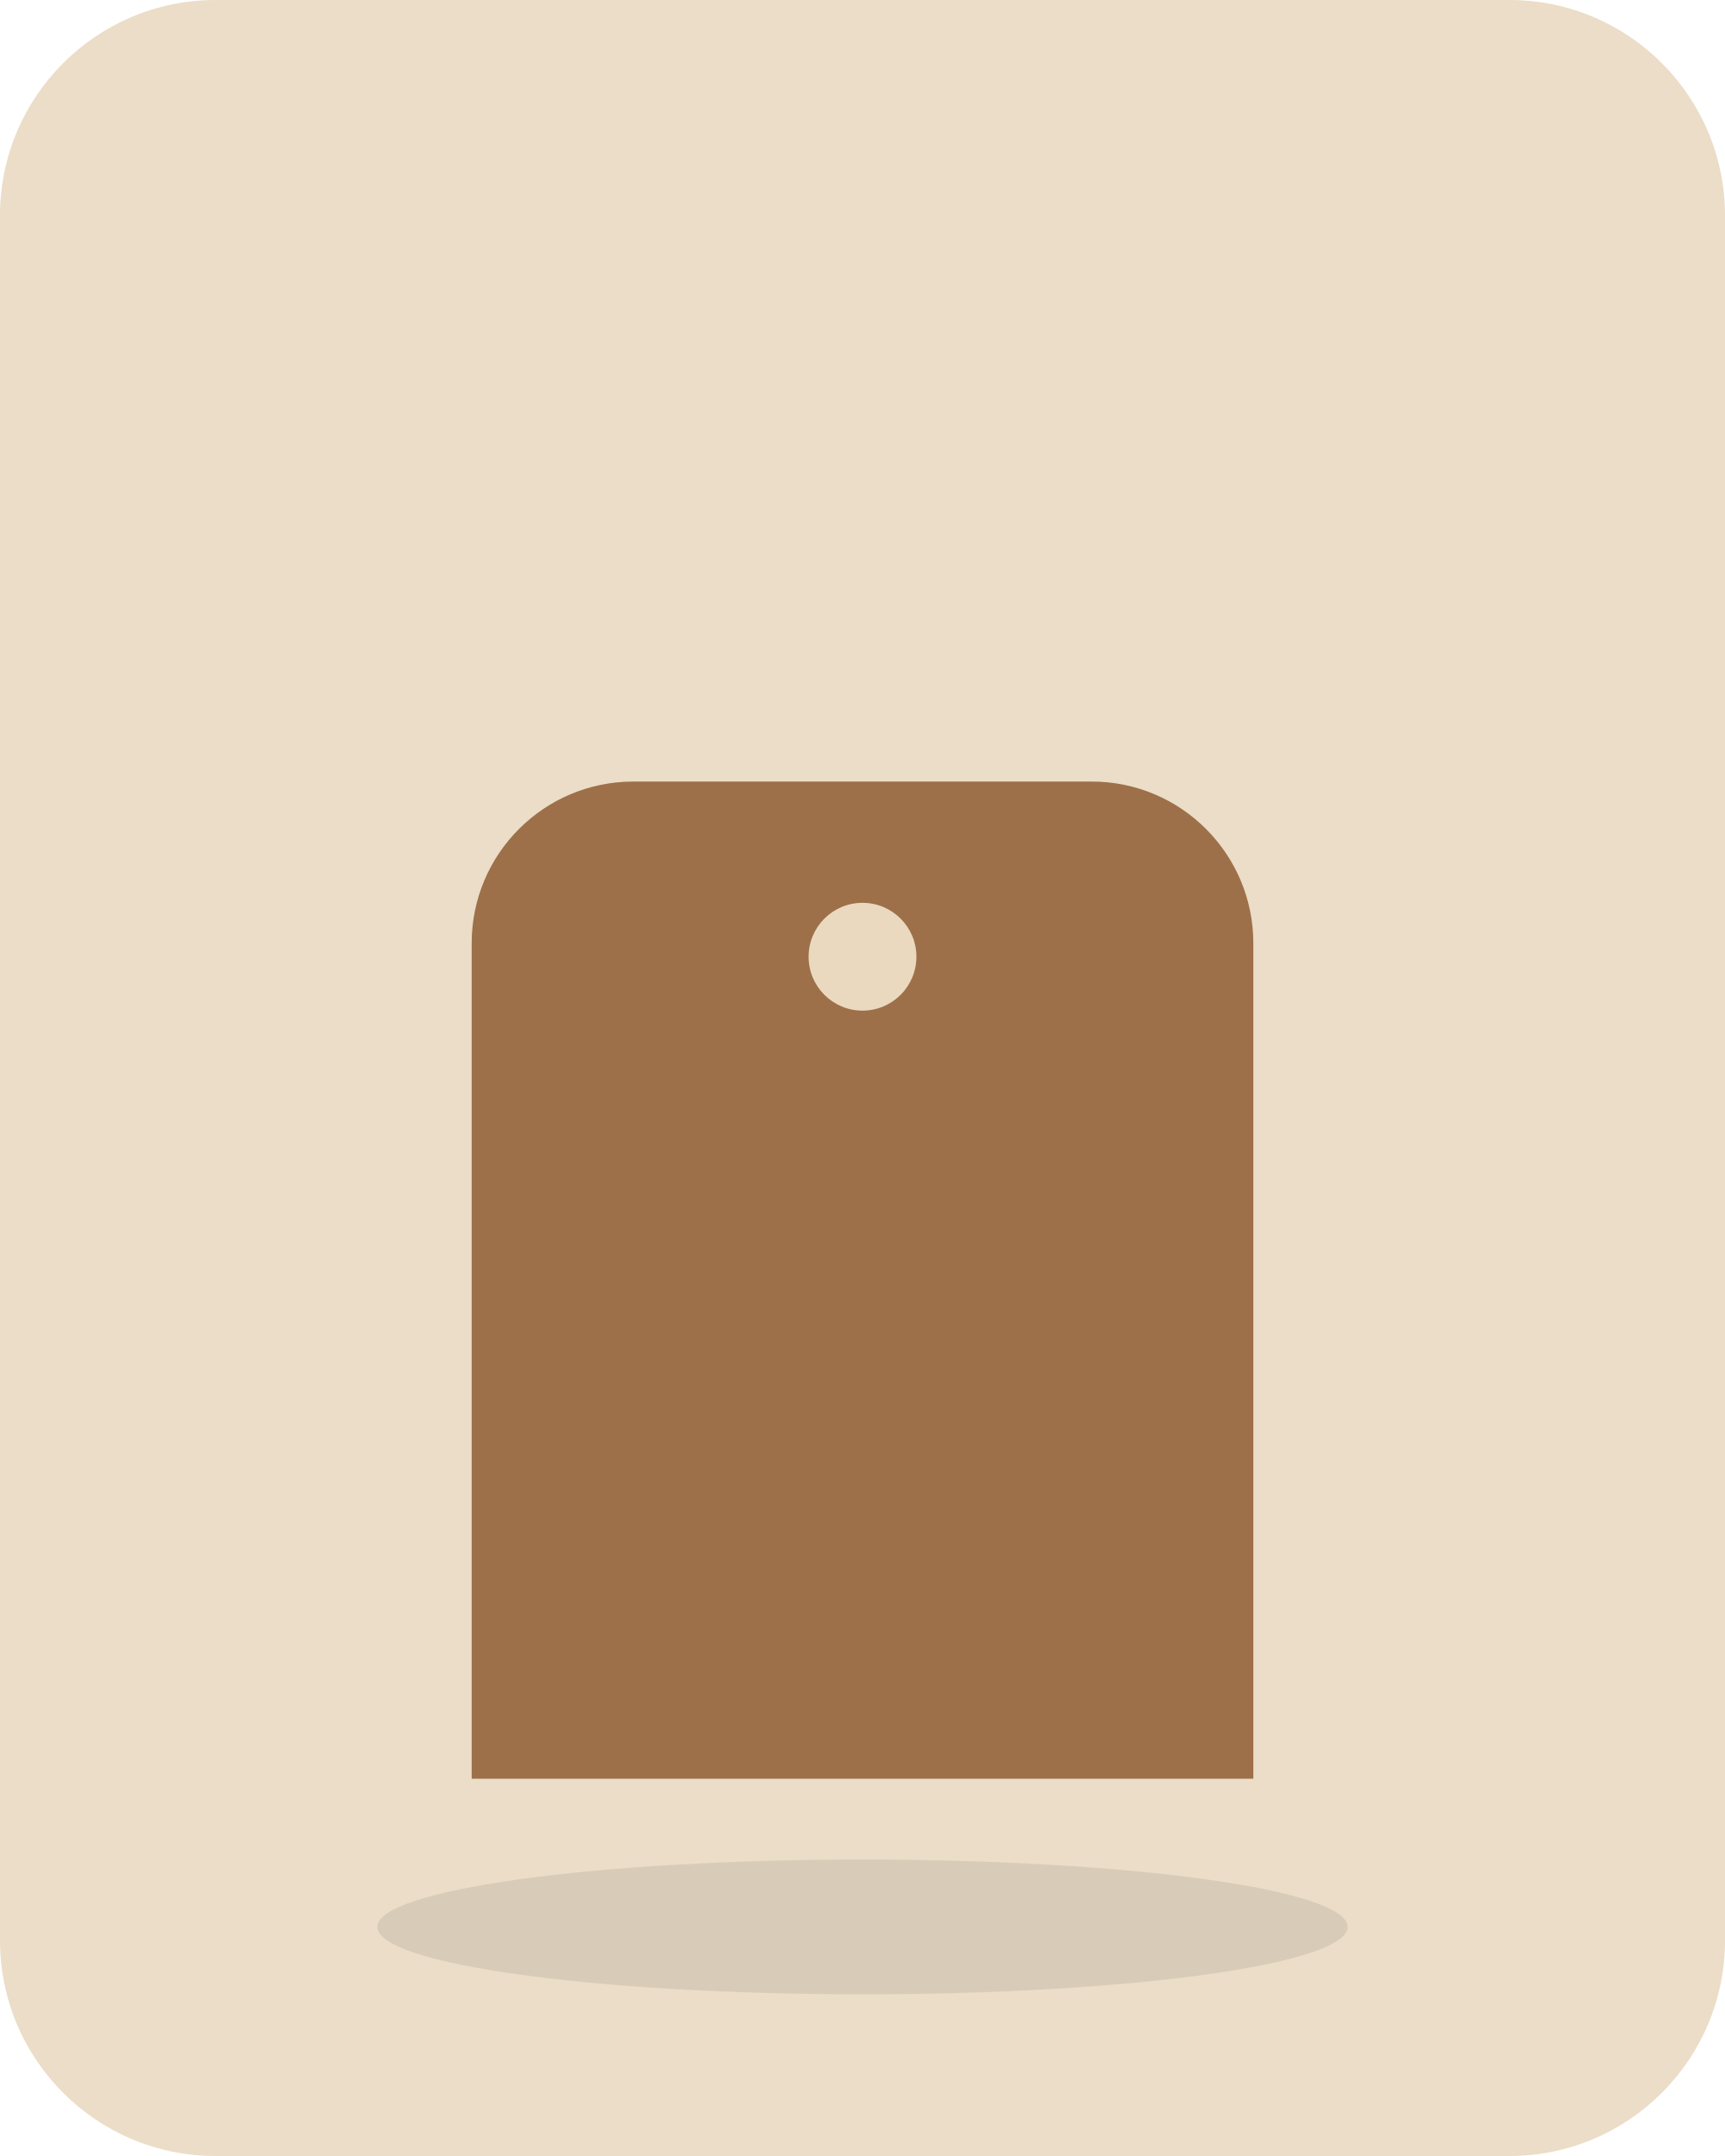
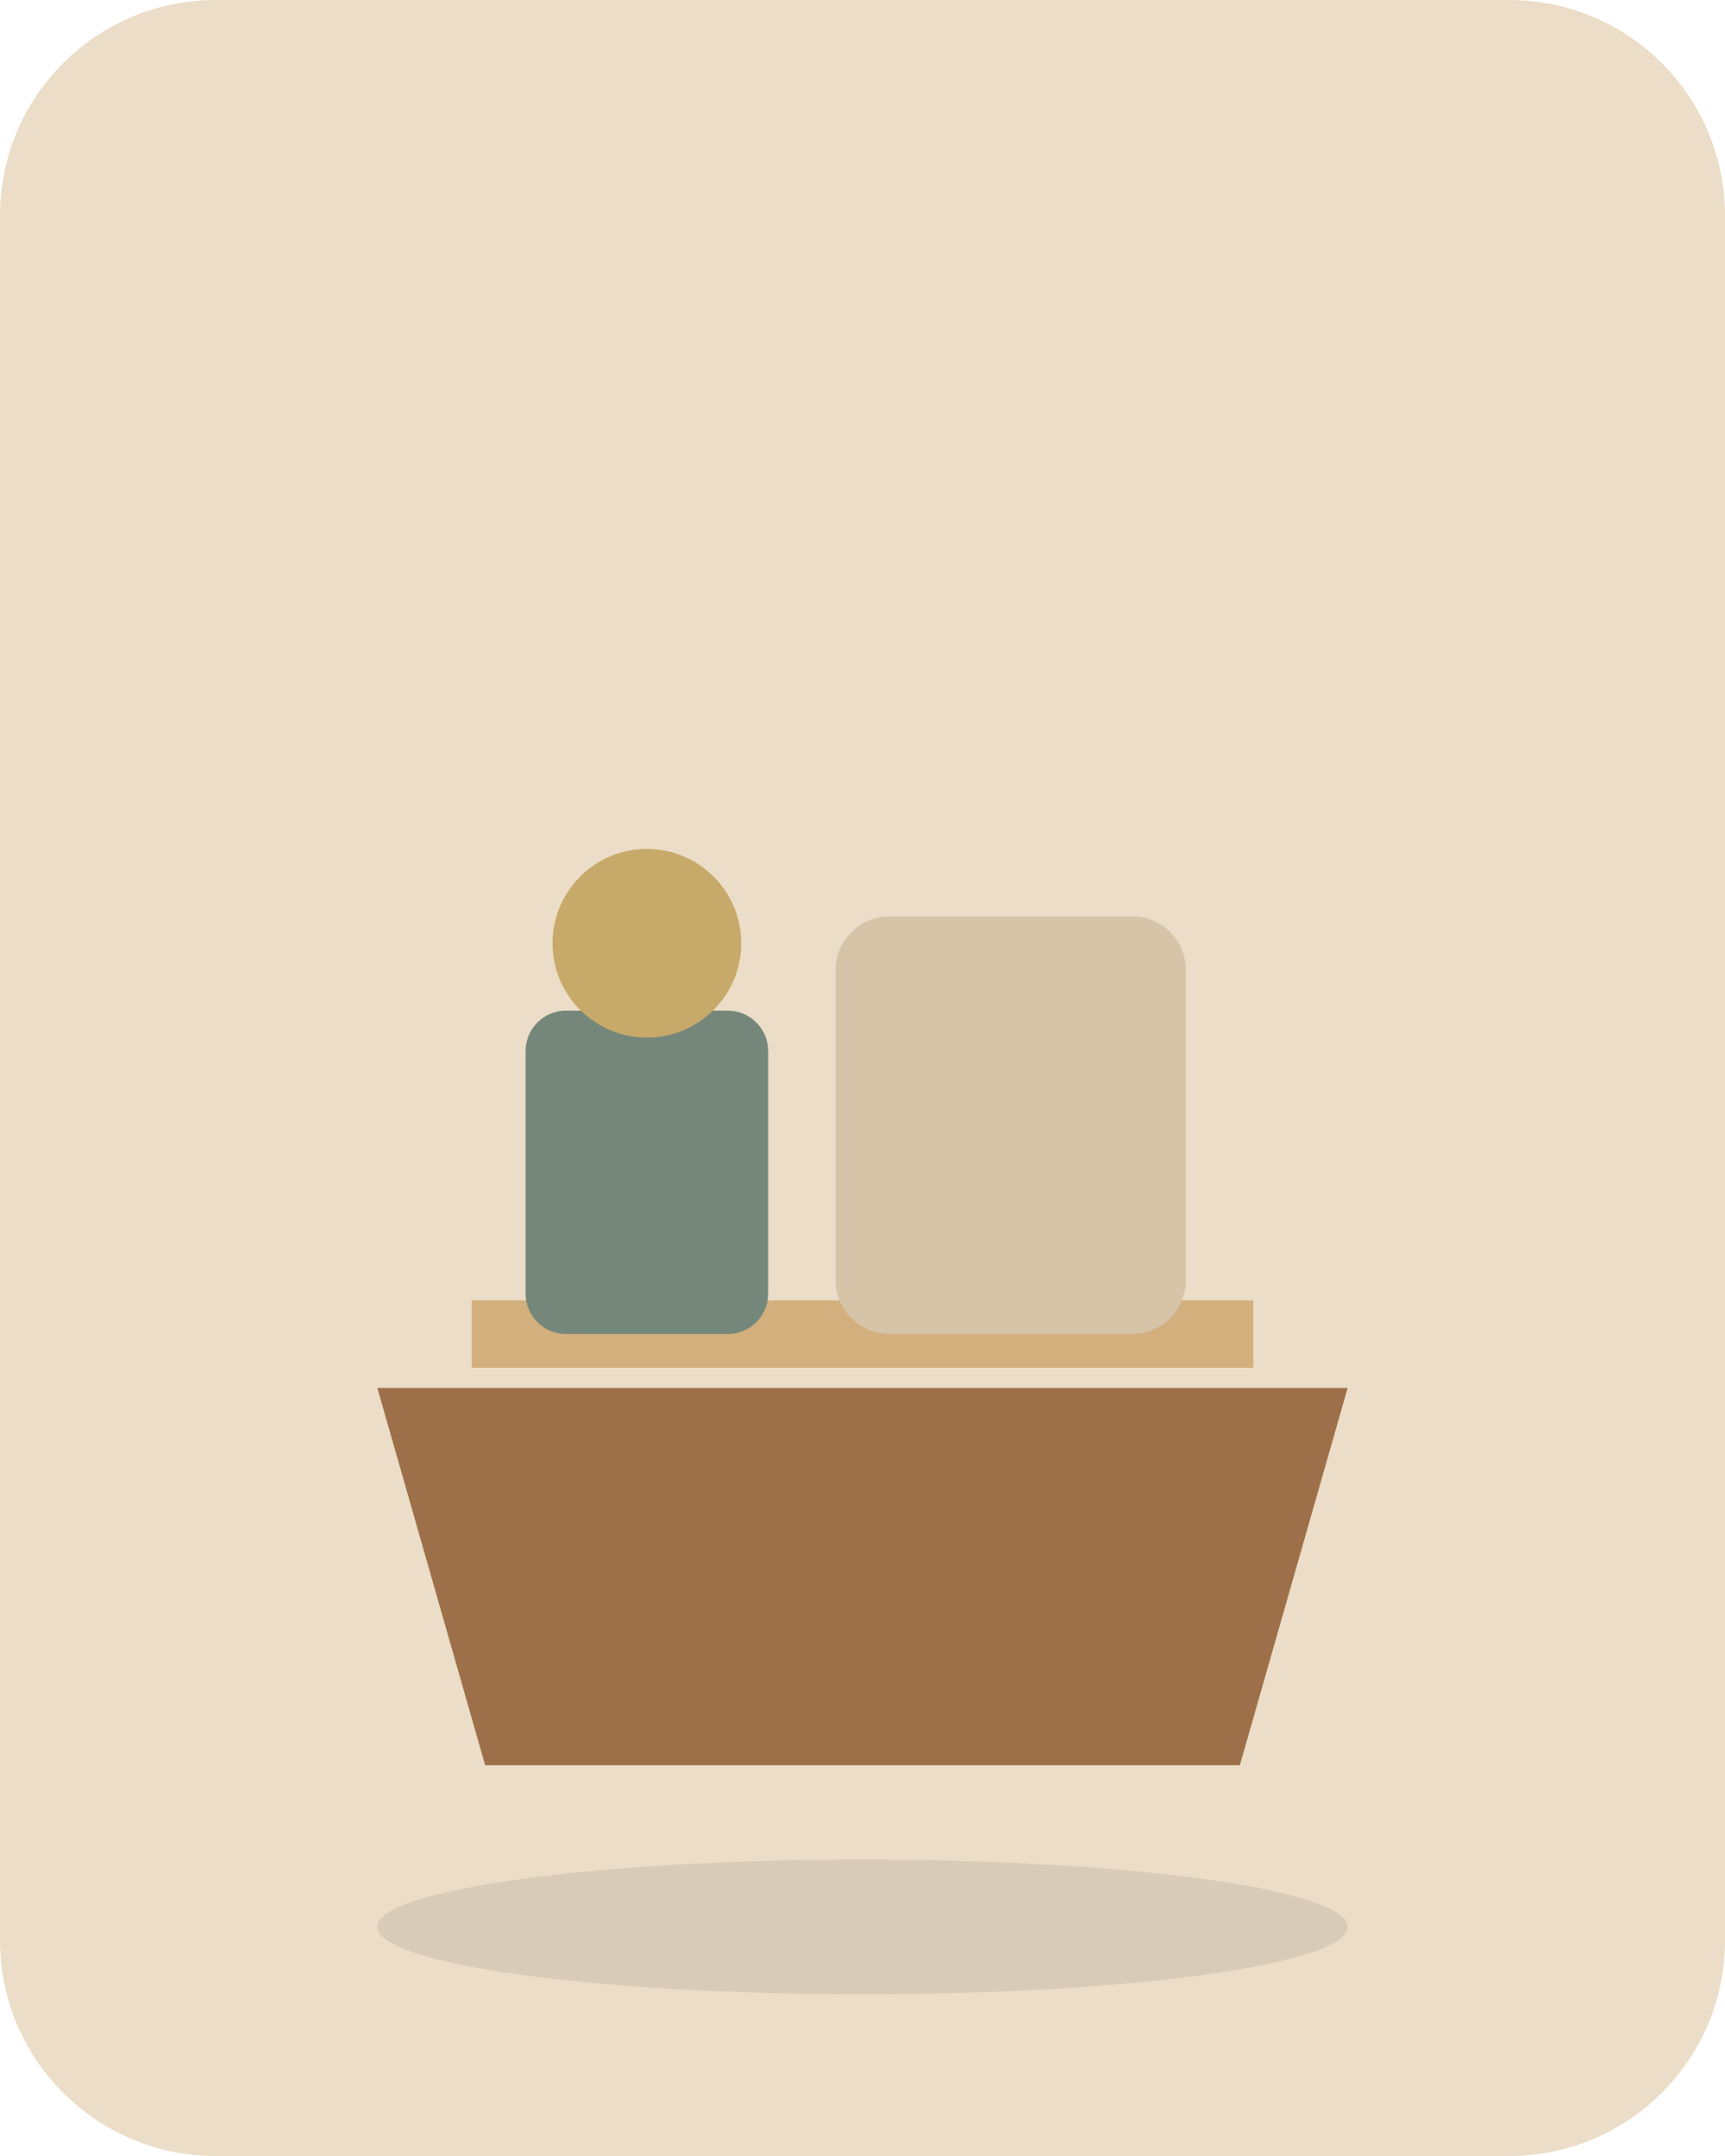
- <svg xmlns="http://www.w3.org/2000/svg" viewBox="0 0 128 160" role="img" aria-label="Oak Serving Board">
+ <svg xmlns="http://www.w3.org/2000/svg" viewBox="0 0 128 160" role="img" aria-label="Coffee Table Accessory Set">
  <rect width="128" height="160" rx="16" fill="#ebddc7" />
  <ellipse cx="64" cy="143" rx="36" ry="5" fill="#24332e" opacity=".1" />
-   <path d="M47 58h34a12 12 0 0 1 12 12v62H35V70a12 12 0 0 1 12-12Z" fill="#9d7049" />
-   <circle cx="64" cy="71" r="4" fill="#ead9bf" />
+   <path d="M28 103h72l-8 28H36l-8-28Z" fill="#9d7049" />
+   <path d="M35 99h58" stroke="#d3af7d" stroke-width="5" />
+   <rect x="39" y="75" width="18" height="24" rx="3" fill="#75877a" />
+   <rect x="62" y="68" width="26" height="31" rx="4" fill="#d6c4a9" />
+   <circle cx="48" cy="70" r="7" fill="#c7a969" />
</svg>
